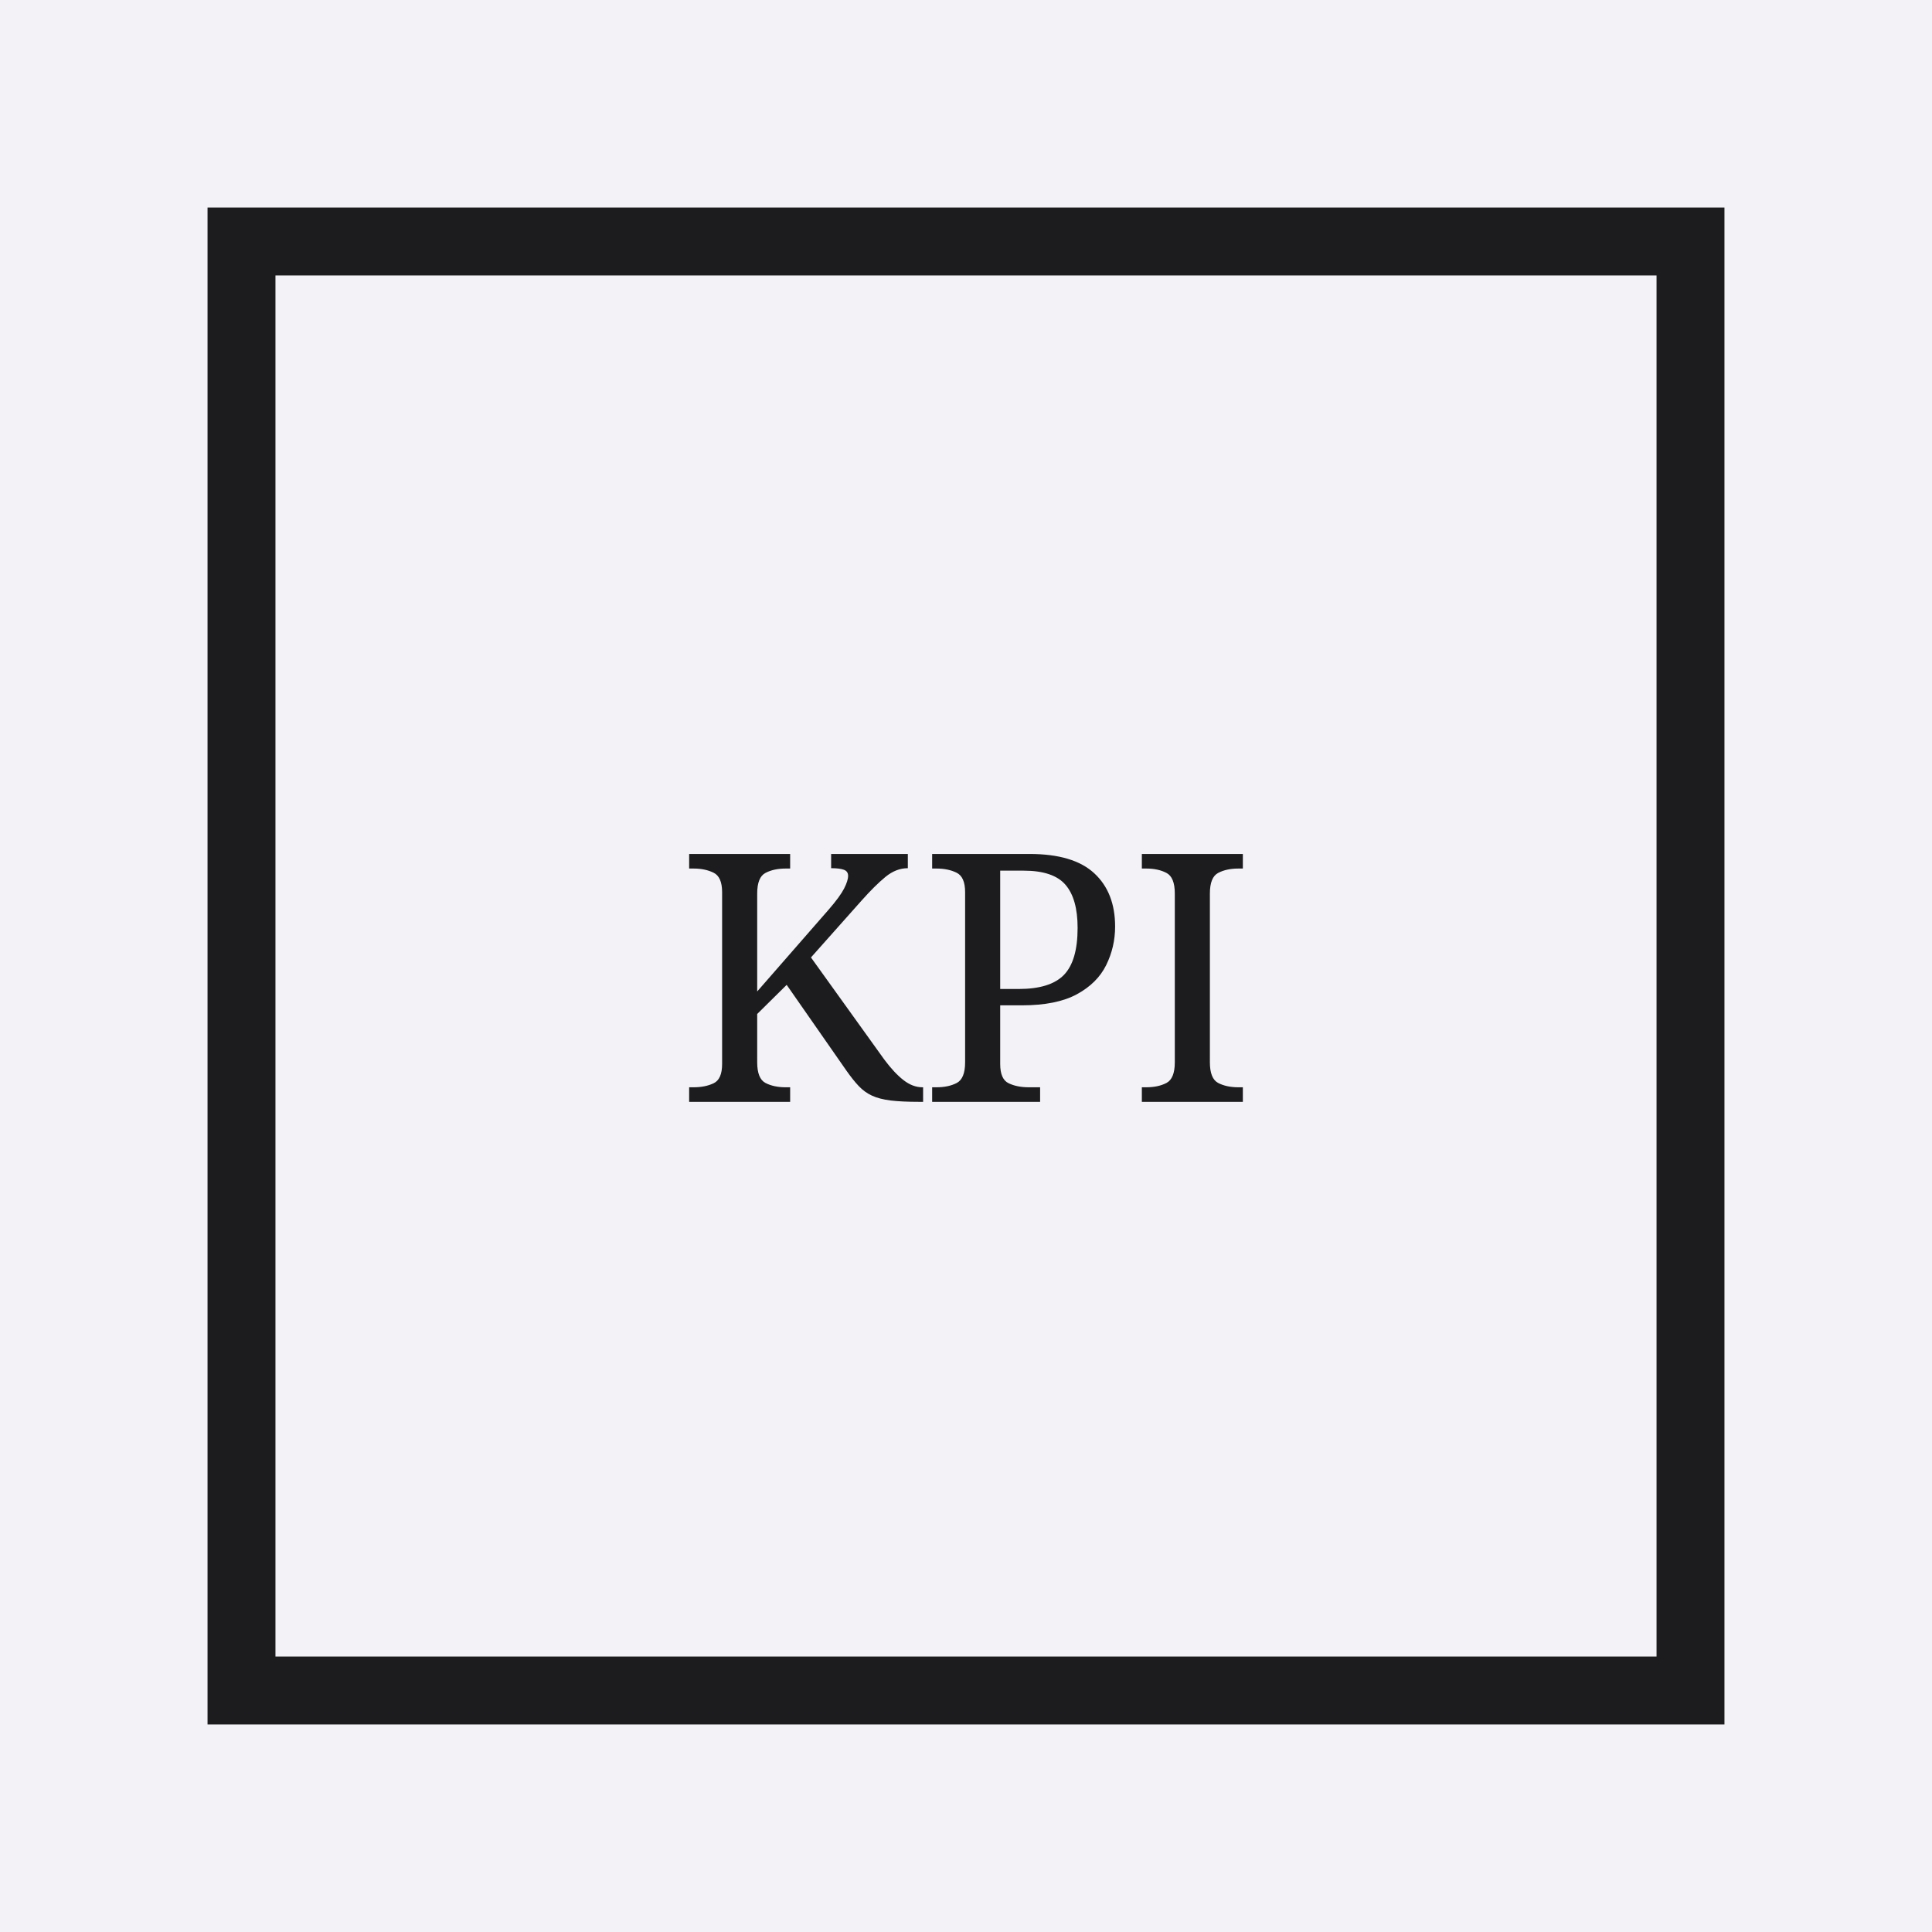
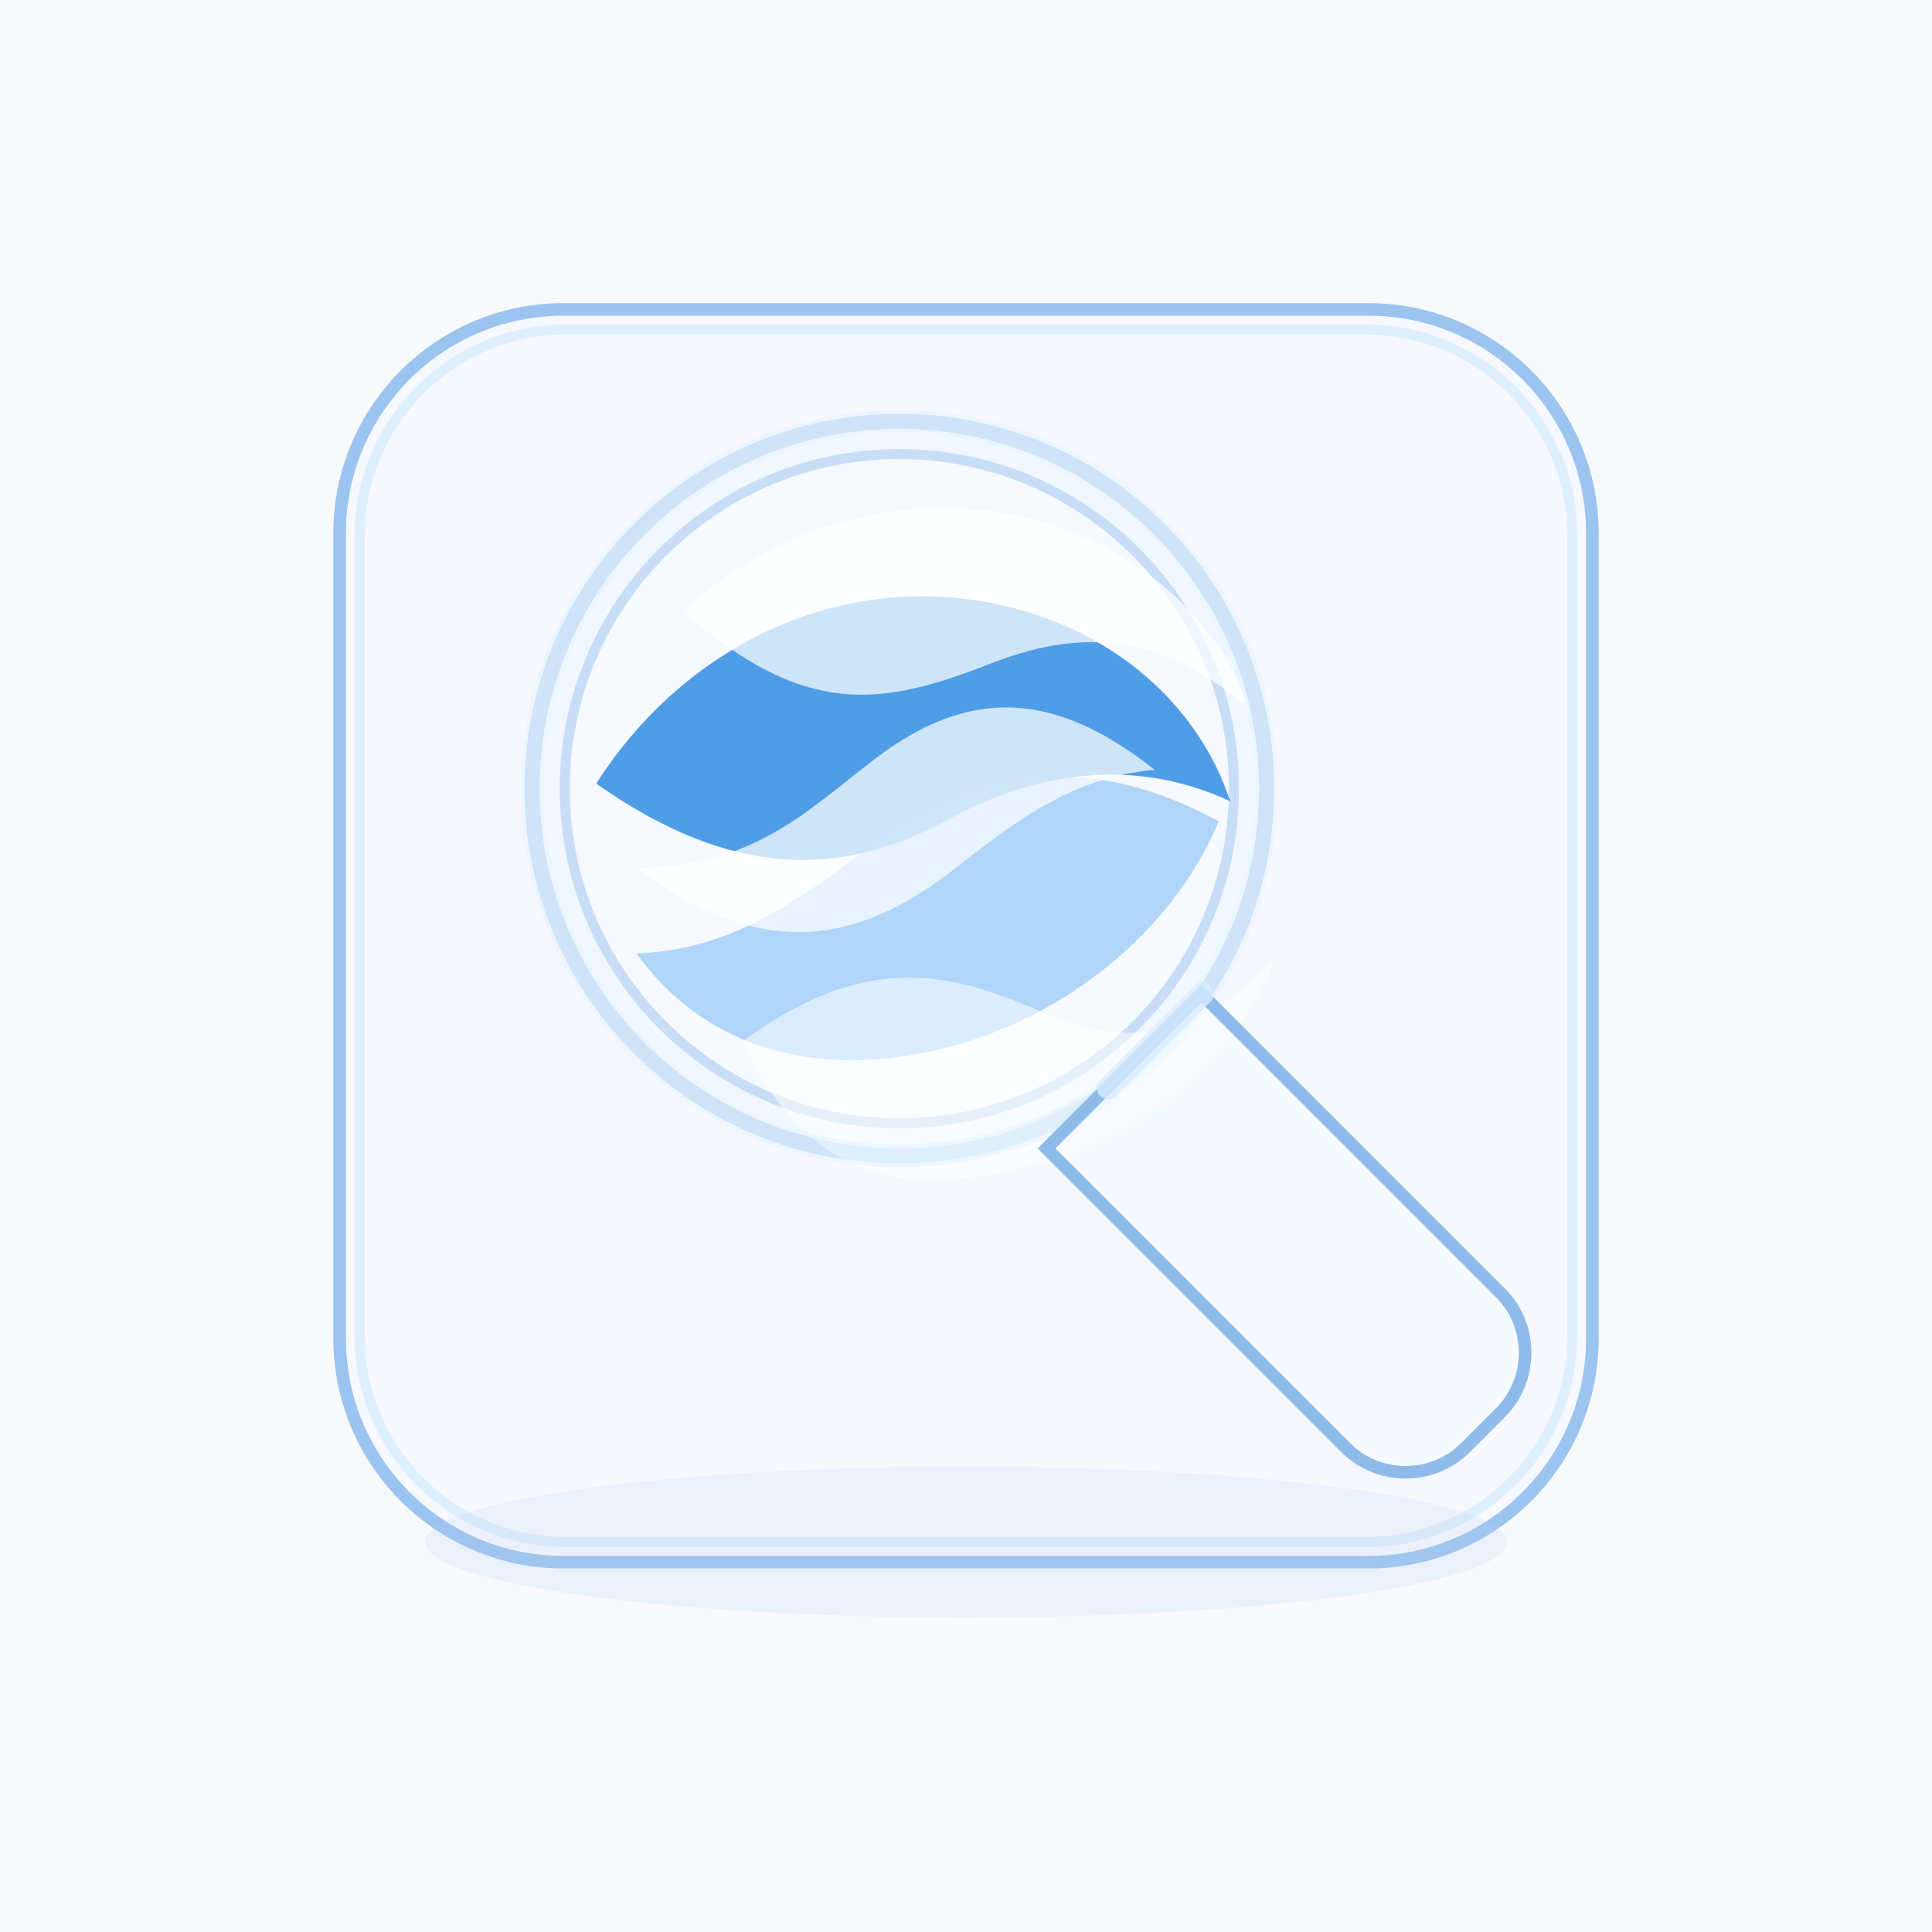
- <svg xmlns="http://www.w3.org/2000/svg" viewBox="0 0 512 512" role="img" aria-label="KPI Scope icon">
-   <rect width="512" height="512" fill="#f2f2f7" />
-   <rect x="64" y="64" width="384" height="384" fill="none" stroke="#1c1c1e" stroke-width="18" />
-   <text x="256" y="292" text-anchor="middle" font-family="Yu Mincho, YuMincho, Hiragino Mincho ProN, serif" font-size="92" fill="#1c1c1e">KPI</text>
+ <svg xmlns="http://www.w3.org/2000/svg" viewBox="0 0 1536 1536" role="img" aria-label="KPI Scope icon">
+   <rect width="1536" height="1536" fill="#f7f9fc" />
+   <rect x="270" y="246" width="996" height="996" rx="178" fill="#f4f8ff" fill-opacity="0.58" stroke="#9bc4f0" stroke-width="10" />
+   <rect x="286" y="262" width="964" height="964" rx="164" fill="none" stroke="#dceeff" stroke-width="8" opacity="0.9" />
+   <circle cx="715" cy="627" r="292" fill="#eef7ff" fill-opacity="0.72" stroke="#7eb0e9" stroke-width="12" />
+   <circle cx="715" cy="627" r="266" fill="#f7fbff" fill-opacity="0.88" stroke="#c8def7" stroke-width="8" />
+   <path d="M474 623c67-105 182-163 300-146 103 15 178 80 204 160-69-32-146-28-223 14-86 47-173 48-281-28Z" fill="#0f79de" opacity="0.72" />
+   <path d="M506 758c77-3 127-42 184-83 82-60 168-82 279-22-38 91-134 170-252 187-87 12-162-14-211-82Z" fill="#5aa9f2" opacity="0.45" />
+   <path d="M543 486c97 85 157 76 246 41 80-31 141-18 205 37-33-94-133-163-252-160-75 2-143 31-199 82Z" fill="#ffffff" opacity="0.72" />
+   <path d="M506 690c93-1 134-44 190-87 74-56 141-55 222 9-66 6-111 41-162 81-77 59-153 70-250-3Z" fill="#ffffff" opacity="0.72" />
+   <path d="M590 828c95-69 160-58 237-24 83 36 135 12 187-42-42 101-140 169-264 176-69 4-123-31-160-110Z" fill="#ffffff" opacity="0.55" />
+   <circle cx="715" cy="627" r="292" fill="none" stroke="#eaf5ff" stroke-width="18" opacity="0.75" />
+   <path d="M908 837l47-47 238 238c26 26 26 69 0 95l-28 28c-26 26-69 26-95 0L832 913l47-47Z" fill="#f6fbff" fill-opacity="0.66" stroke="#8ebbea" stroke-width="10" />
+   <path d="M956 790l-75 75" stroke="#d8ecff" stroke-width="18" stroke-linecap="round" opacity="0.8" />
+   <ellipse cx="768" cy="1226" rx="430" ry="60" fill="#b6cce8" opacity="0.18" />
</svg>
